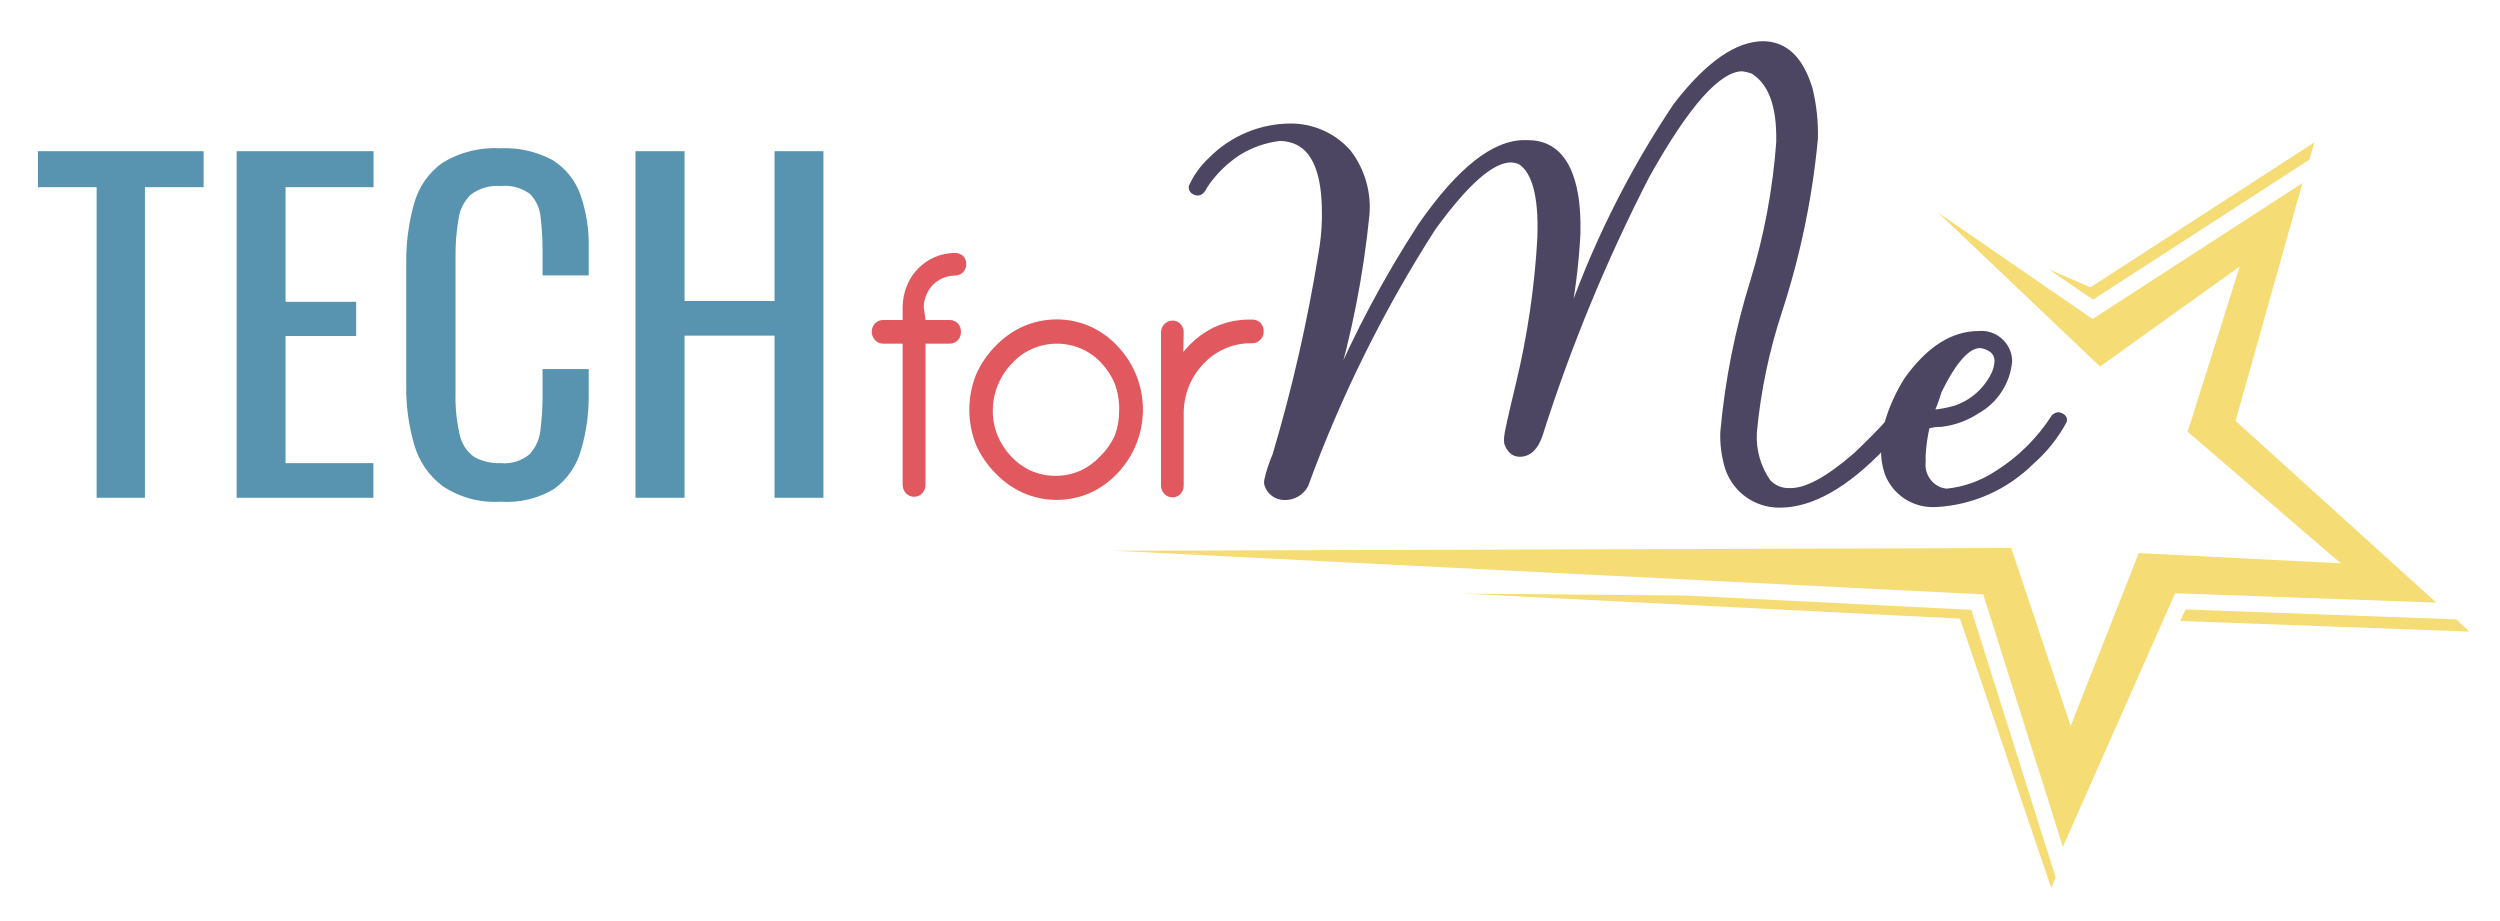
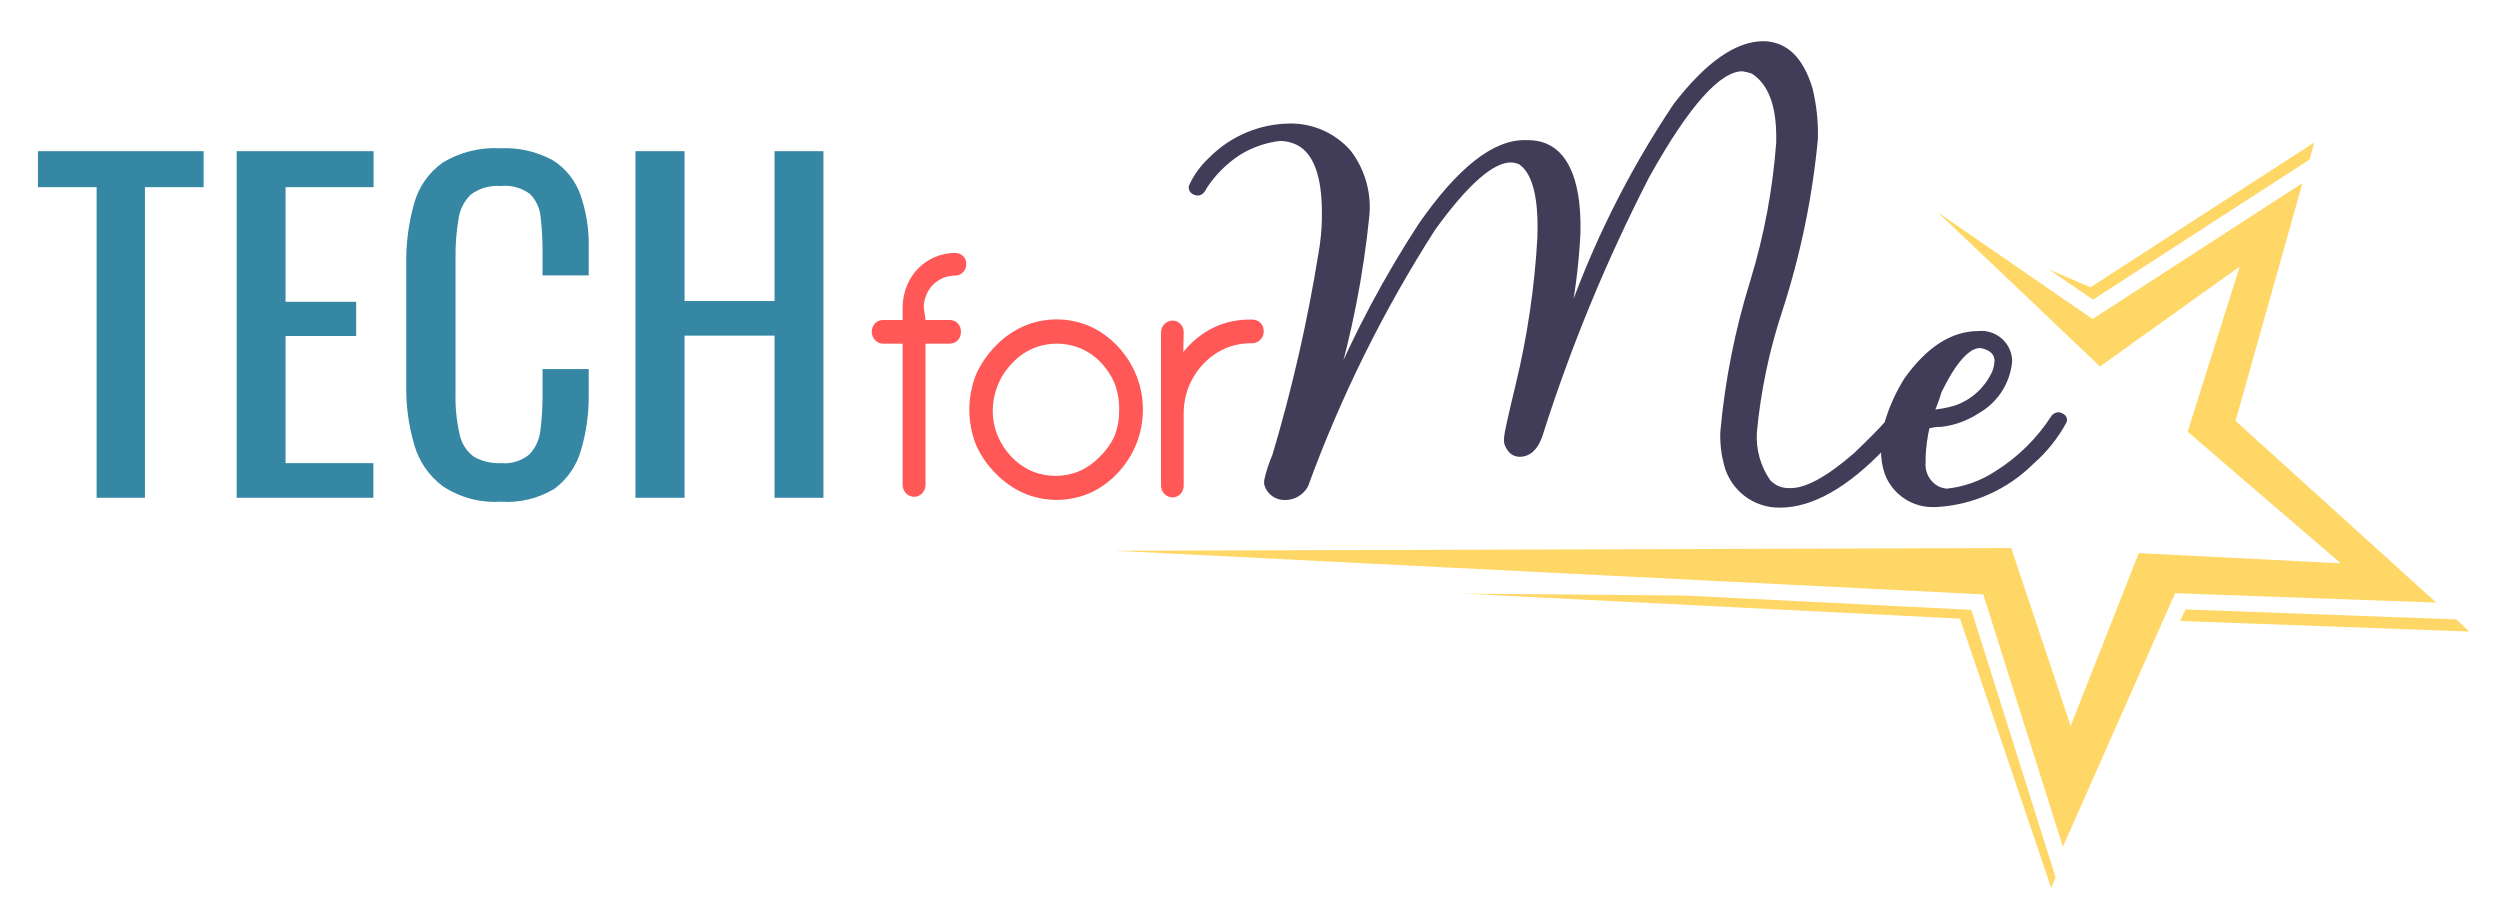
<svg xmlns="http://www.w3.org/2000/svg" id="Layer_1" data-name="Layer 1" viewBox="0 0 127.82 47.05">
  <defs>
-     <style>.cls-1{fill:#5894af;}.cls-2{fill:#e1595e;}.cls-3{fill:#4c4662;stroke:#4c4662;stroke-miterlimit:10;stroke-width:0.25px;}.cls-4{fill:#f5dc75;}</style>
+     <style>.cls-1{fill:#3587a4;}.cls-2{fill:#ff5857;}.cls-3{fill:#413c58;stroke:#413c58;stroke-miterlimit:10;stroke-width:0.25px;}.cls-4{fill:#fed766;}</style>
  </defs>
  <path class="cls-1" d="M4.94,25.45V9.57h-3V7.73h8.47V9.57h-3V25.45Z" />
  <path class="cls-1" d="M12.1,25.45V7.73h7V9.57H14.6v5.86h3.61v1.75H14.6v6.5h4.49v1.77Z" />
  <path class="cls-1" d="M25.59,25.65a4.79,4.79,0,0,1-2.95-.79,4,4,0,0,1-1.46-2.12,10.2,10.2,0,0,1-.41-3V13.51a10.8,10.8,0,0,1,.41-3.13,3.78,3.78,0,0,1,1.46-2.07,5.16,5.16,0,0,1,2.95-.73,5.12,5.12,0,0,1,2.67.61,3.45,3.45,0,0,1,1.41,1.75,7.69,7.69,0,0,1,.43,2.74v1.4H27.74V12.83a14.73,14.73,0,0,0-.1-1.74,1.94,1.94,0,0,0-.54-1.17,2.14,2.14,0,0,0-1.49-.41,2.27,2.27,0,0,0-1.54.44,2.14,2.14,0,0,0-.63,1.27,10.84,10.84,0,0,0-.15,1.92v7a8.35,8.35,0,0,0,.22,2.11,1.87,1.87,0,0,0,.73,1.11,2.6,2.6,0,0,0,1.37.32,2,2,0,0,0,1.46-.45A2.11,2.11,0,0,0,27.63,22a14.1,14.1,0,0,0,.11-1.84V18.87H30.1v1.31A9.56,9.56,0,0,1,29.71,23,3.69,3.69,0,0,1,28.33,25,4.66,4.66,0,0,1,25.59,25.65Z" />
  <path class="cls-1" d="M32.49,25.45V7.73H35v7.66h4.6V7.73h2.5V25.45h-2.5V17.16H35v8.29Z" />
  <path class="cls-2" d="M47.32,16.36h1.23a.59.59,0,0,1,.42.17.6.6,0,0,1,.16.43.61.61,0,0,1-.16.44.59.59,0,0,1-.42.17H47.32v7.2a.64.64,0,0,1-.17.45.55.55,0,0,1-.41.18.58.58,0,0,1-.42-.18.64.64,0,0,1-.17-.45v-7.2h-1a.55.55,0,0,1-.41-.18.63.63,0,0,1,0-.86.58.58,0,0,1,.41-.17h1V15.7a2.91,2.91,0,0,1,.23-1.12,2.65,2.65,0,0,1,.58-.87,2.71,2.71,0,0,1,.84-.57,2.8,2.8,0,0,1,1-.21h0a.63.63,0,0,1,.43.15.52.52,0,0,1,.17.42.57.57,0,0,1-.16.42.57.57,0,0,1-.42.17,1.6,1.6,0,0,0-.62.13,1.71,1.71,0,0,0-.51.35,1.54,1.54,0,0,0-.33.52,1.6,1.6,0,0,0-.13.62Z" />
  <path class="cls-2" d="M49.9,19.16a4.89,4.89,0,0,1,1-1.47,4.52,4.52,0,0,1,1.41-1,4.27,4.27,0,0,1,3.43,0,4.43,4.43,0,0,1,1.39,1,4.71,4.71,0,0,1,0,6.51,4.43,4.43,0,0,1-1.39,1,4.27,4.27,0,0,1-3.43,0,4.52,4.52,0,0,1-1.41-1,4.84,4.84,0,0,1-1-1.46,4.88,4.88,0,0,1,0-3.58ZM51,22.26a3.51,3.51,0,0,0,.69,1.07,3.23,3.23,0,0,0,1,.73,3.17,3.17,0,0,0,2.56,0,3.27,3.27,0,0,0,1-.73A3.51,3.51,0,0,0,57,22.26,3.55,3.55,0,0,0,57.22,21,3.68,3.68,0,0,0,57,19.63a3.51,3.51,0,0,0-.69-1.07,3.09,3.09,0,0,0-1-.72,3.15,3.15,0,0,0-2.55,0,3.09,3.09,0,0,0-1,.72,3.48,3.48,0,0,0-1,2.39A3.37,3.37,0,0,0,51,22.26Z" />
  <path class="cls-2" d="M60.5,18A4.58,4.58,0,0,1,62,16.77a4.21,4.21,0,0,1,1.9-.43H64a.58.58,0,0,1,.45.17.59.59,0,0,1,.16.43.57.57,0,0,1-.18.44.56.56,0,0,1-.43.17h-.07a3.29,3.29,0,0,0-1.32.28,3.44,3.44,0,0,0-1.08.77,3.74,3.74,0,0,0-.74,1.14,3.69,3.69,0,0,0-.27,1.41v3.66a.63.63,0,0,1-.16.44.55.55,0,0,1-.41.18.58.58,0,0,1-.42-.18.6.6,0,0,1-.17-.44V17a.6.6,0,0,1,.59-.61.54.54,0,0,1,.41.18.6.6,0,0,1,.16.43Z" />
  <path class="cls-3" d="M105.25,21.2h0a.37.37,0,0,0-.25.12,9.33,9.33,0,0,1-2.9,2.87,5.72,5.72,0,0,1-2.57.92A1.58,1.58,0,0,1,99.1,25a1.38,1.38,0,0,1-.77-1.39v-.31a8.56,8.56,0,0,1,.21-1.5,2.24,2.24,0,0,1,.7-.1,4.26,4.26,0,0,0,1.85-.67,3.27,3.27,0,0,0,1.66-2.53v-.13a1.45,1.45,0,0,0-1.59-1.32q-2,0-3.69,2.37a9,9,0,0,0-1,2.23c-.33.38-.86.91-1.58,1.6-1.42,1.24-2.55,1.85-3.37,1.83h-.11a1.4,1.4,0,0,1-1-.45,4,4,0,0,1-.71-2.53A28.22,28.22,0,0,1,91,15.88,40.63,40.63,0,0,0,92.82,7.1a9.6,9.6,0,0,0-.27-2.55C92.08,3,91.29,2.26,90.17,2.23c-1.34,0-2.83,1-4.49,3.15a48.36,48.36,0,0,0-5.63,11.4h0v0a31,31,0,0,0,.63-4.86v-.19a10.68,10.68,0,0,0-.07-1.44c-.26-2-1.1-3-2.49-3H78q-2.38-.06-5.36,4.22A54.71,54.71,0,0,0,68.12,20h0v0a48.79,48.79,0,0,0,1.77-9,4.62,4.62,0,0,0-.94-3.23A3.94,3.94,0,0,0,66,6.44,5.76,5.76,0,0,0,61.9,8.16a4.25,4.25,0,0,0-1,1.39v0c0,.18.09.27.29.32h.07c.11,0,.24-.11.35-.35a5.94,5.94,0,0,1,1.74-1.72,5.16,5.16,0,0,1,2.09-.72,2.13,2.13,0,0,1,.93.22c.89.46,1.34,1.65,1.34,3.56v.36A11.57,11.57,0,0,1,67.53,13a81.72,81.72,0,0,1-2.35,10.28,7.12,7.12,0,0,0-.42,1.29.62.62,0,0,0,0,.18.94.94,0,0,0,.92.69h0a1.2,1.2,0,0,0,1.08-.62,67,67,0,0,1,6.51-13.14q2.55-3.53,4-3.5a1.29,1.29,0,0,1,.46.11c.72.48,1.06,1.73,1,3.73v.1a42,42,0,0,1-1.12,7.59c-.39,1.62-.58,2.49-.58,2.62a1.12,1.12,0,0,0,0,.32c.13.37.34.57.66.58.48,0,.84-.33,1.06-1A85.4,85.4,0,0,1,84.21,9c2.05-3.68,3.68-5.5,4.89-5.48a2.62,2.62,0,0,1,.52.13c.92.58,1.35,1.76,1.32,3.54v.09a32.36,32.36,0,0,1-1.32,7.07,37.19,37.19,0,0,0-1.54,7.75v0a5.71,5.71,0,0,0,.19,1.65A2.78,2.78,0,0,0,91,25.83c1.62,0,3.39-1,5.3-3a.77.77,0,0,0,0,.15,3.44,3.44,0,0,0,.19,1.23,2.49,2.49,0,0,0,2.44,1.59H99a7.5,7.5,0,0,0,4.87-2.17,7.53,7.53,0,0,0,1.68-2.1C105.59,21.36,105.47,21.25,105.25,21.2ZM99.15,20c.77-1.57,1.47-2.34,2.1-2.33a1.25,1.25,0,0,1,.56.21.69.69,0,0,1,.29.59,1.74,1.74,0,0,1-.13.58,3.39,3.39,0,0,1-2,1.81,6,6,0,0,1-1.21.22h0C98.83,20.89,99,20.53,99.15,20Z" />
  <polygon class="cls-4" points="86.18 30.45 74.82 30.35 100.21 31.63 104.87 45.39 105.1 44.86 100.79 31.18 86.18 30.45" />
  <polygon class="cls-4" points="125.59 31.67 111.74 31.16 111.47 31.75 126.25 32.29 125.59 31.67" />
  <polygon class="cls-4" points="118.08 8.16 118.33 7.28 106.88 14.69 104.75 13.77 107.01 15.32 118.08 8.16" />
  <polygon class="cls-4" points="114.3 21.52 117.72 9.36 106.99 16.31 104.14 14.35 101.4 12.46 99.08 10.86 103.24 14.81 107.37 18.74 109.07 17.52 113.85 14.1 114.51 13.63 113.47 16.94 111.85 22.07 114.37 24.24 119.68 28.8 118.46 28.74 109.35 28.28 109.18 28.71 108.79 29.71 108.16 31.3 105.87 37.12 105.5 36.02 104.98 34.45 102.83 28.02 56.95 28.16 57.83 28.2 81.85 29.41 101.4 30.39 104.81 41.2 105.47 43.3 111.21 30.33 124.56 30.81 114.3 21.52" />
</svg>
